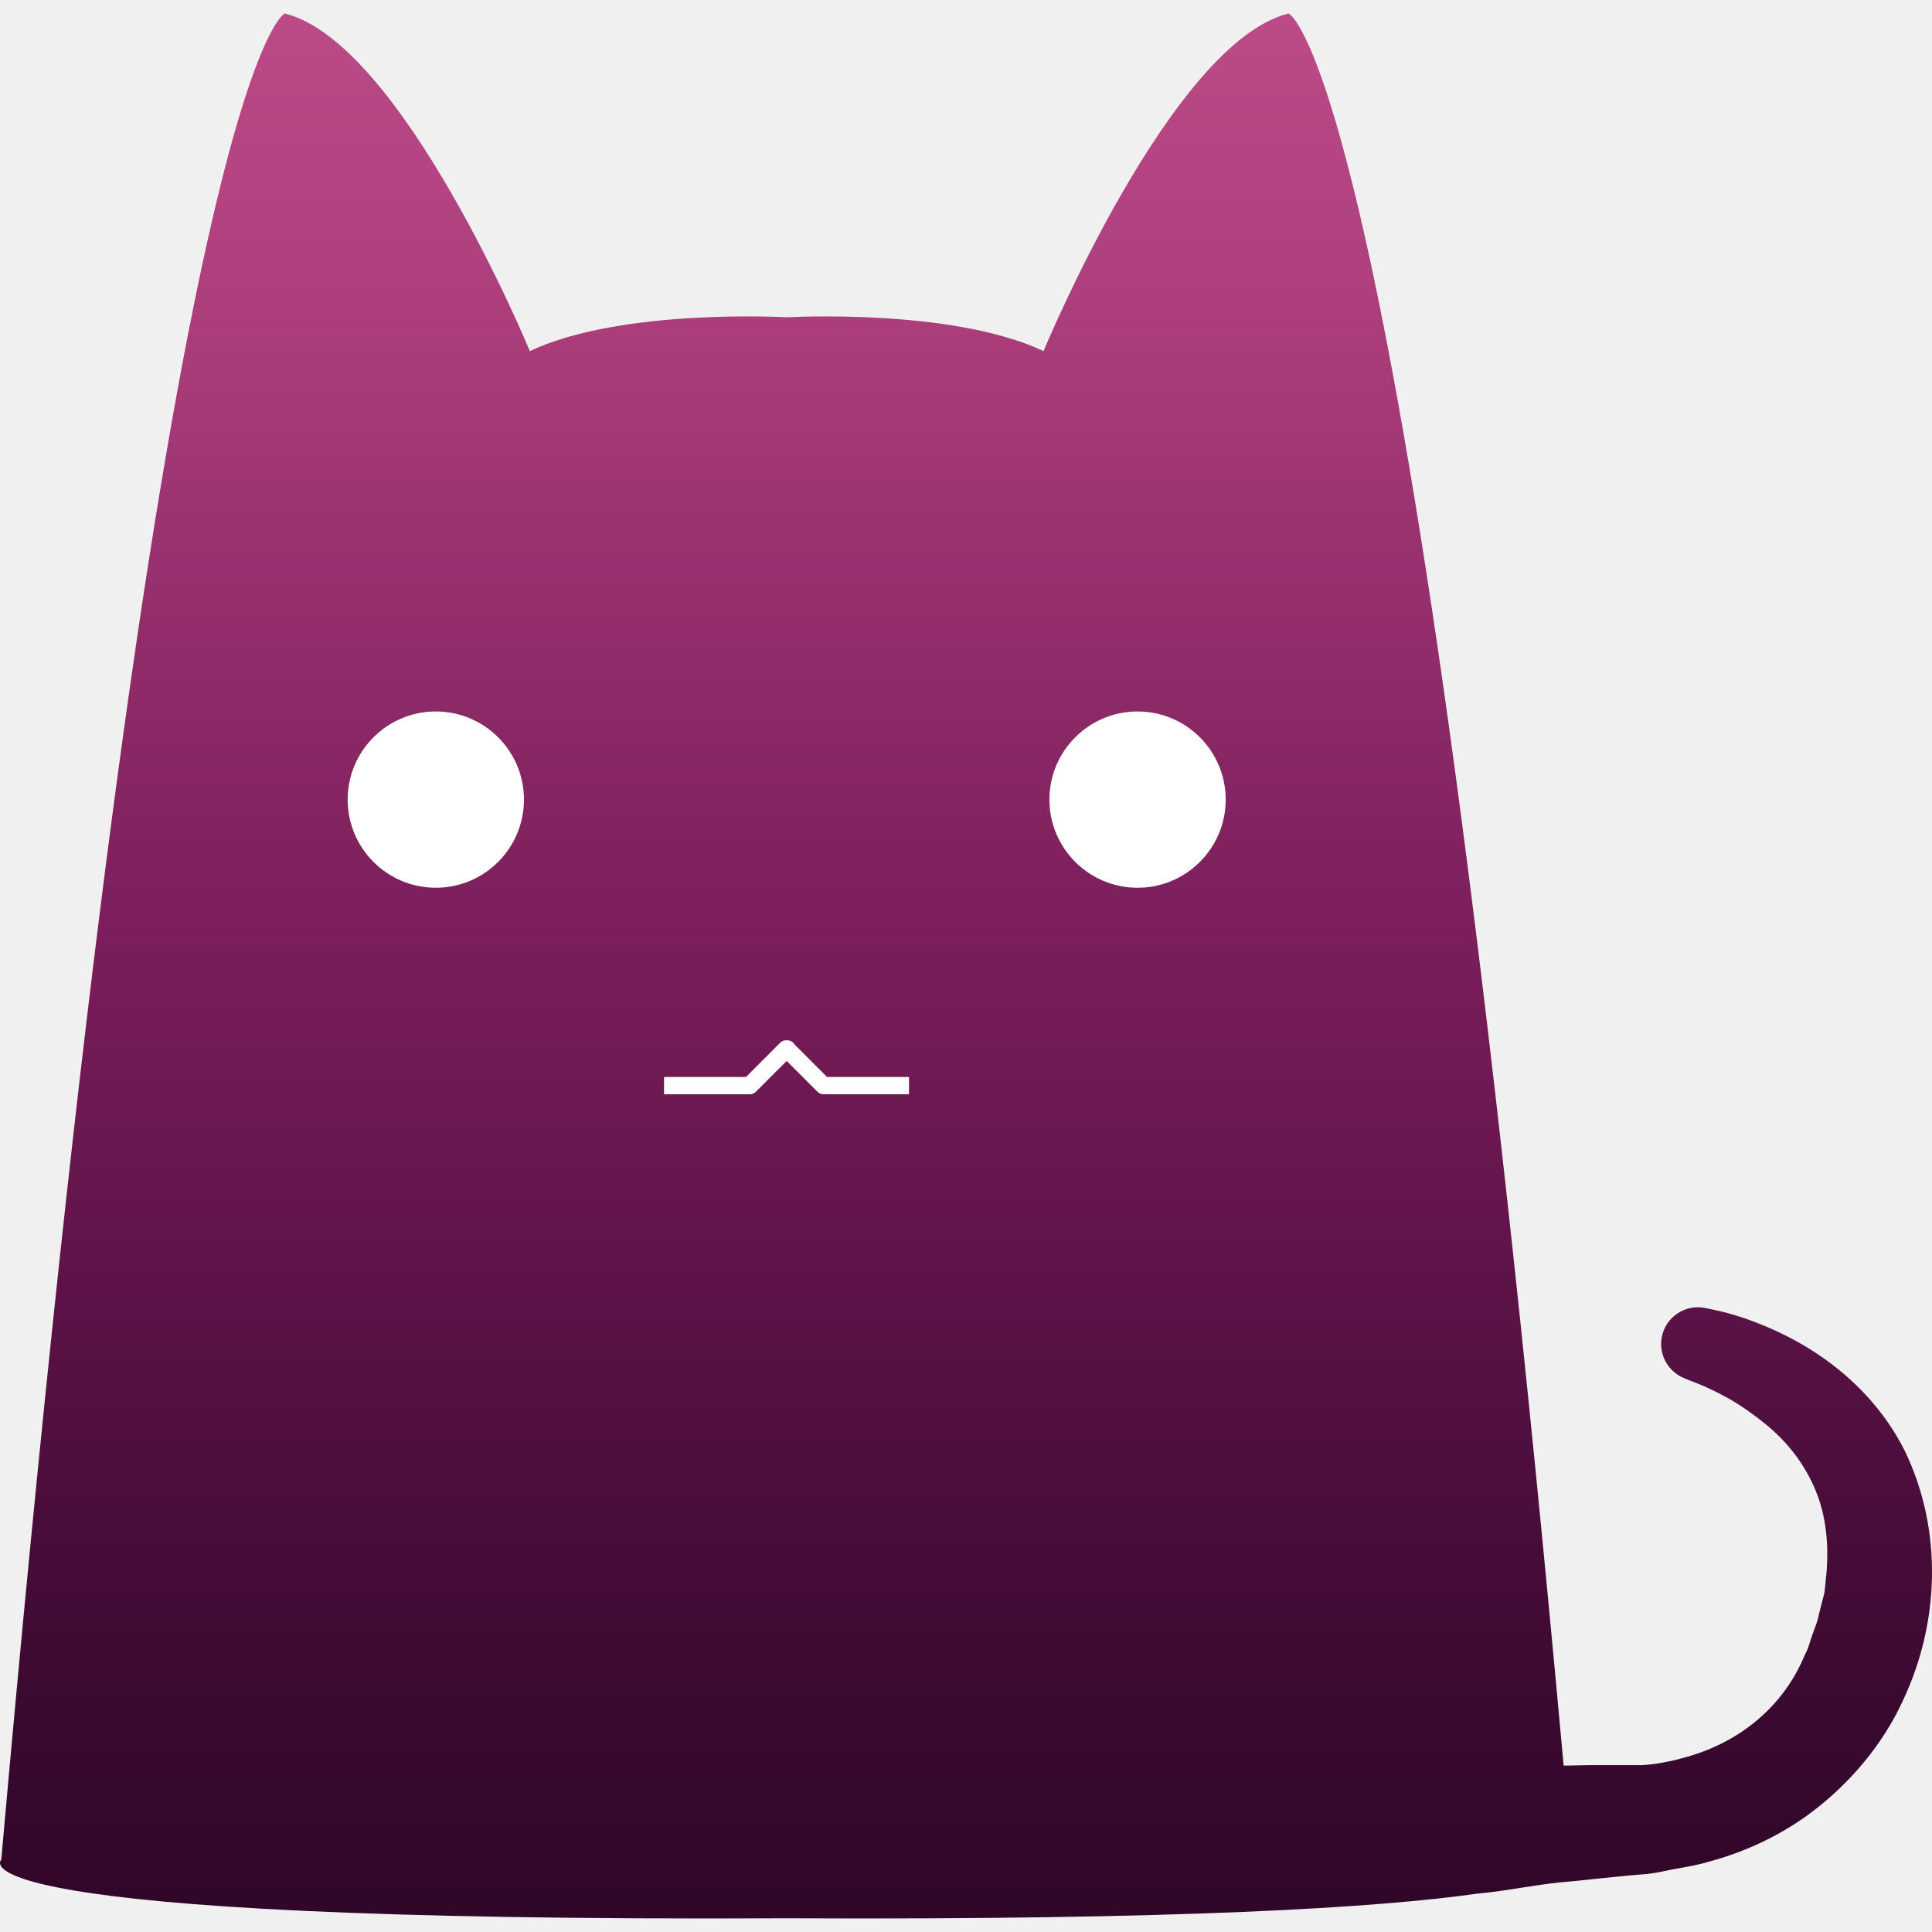
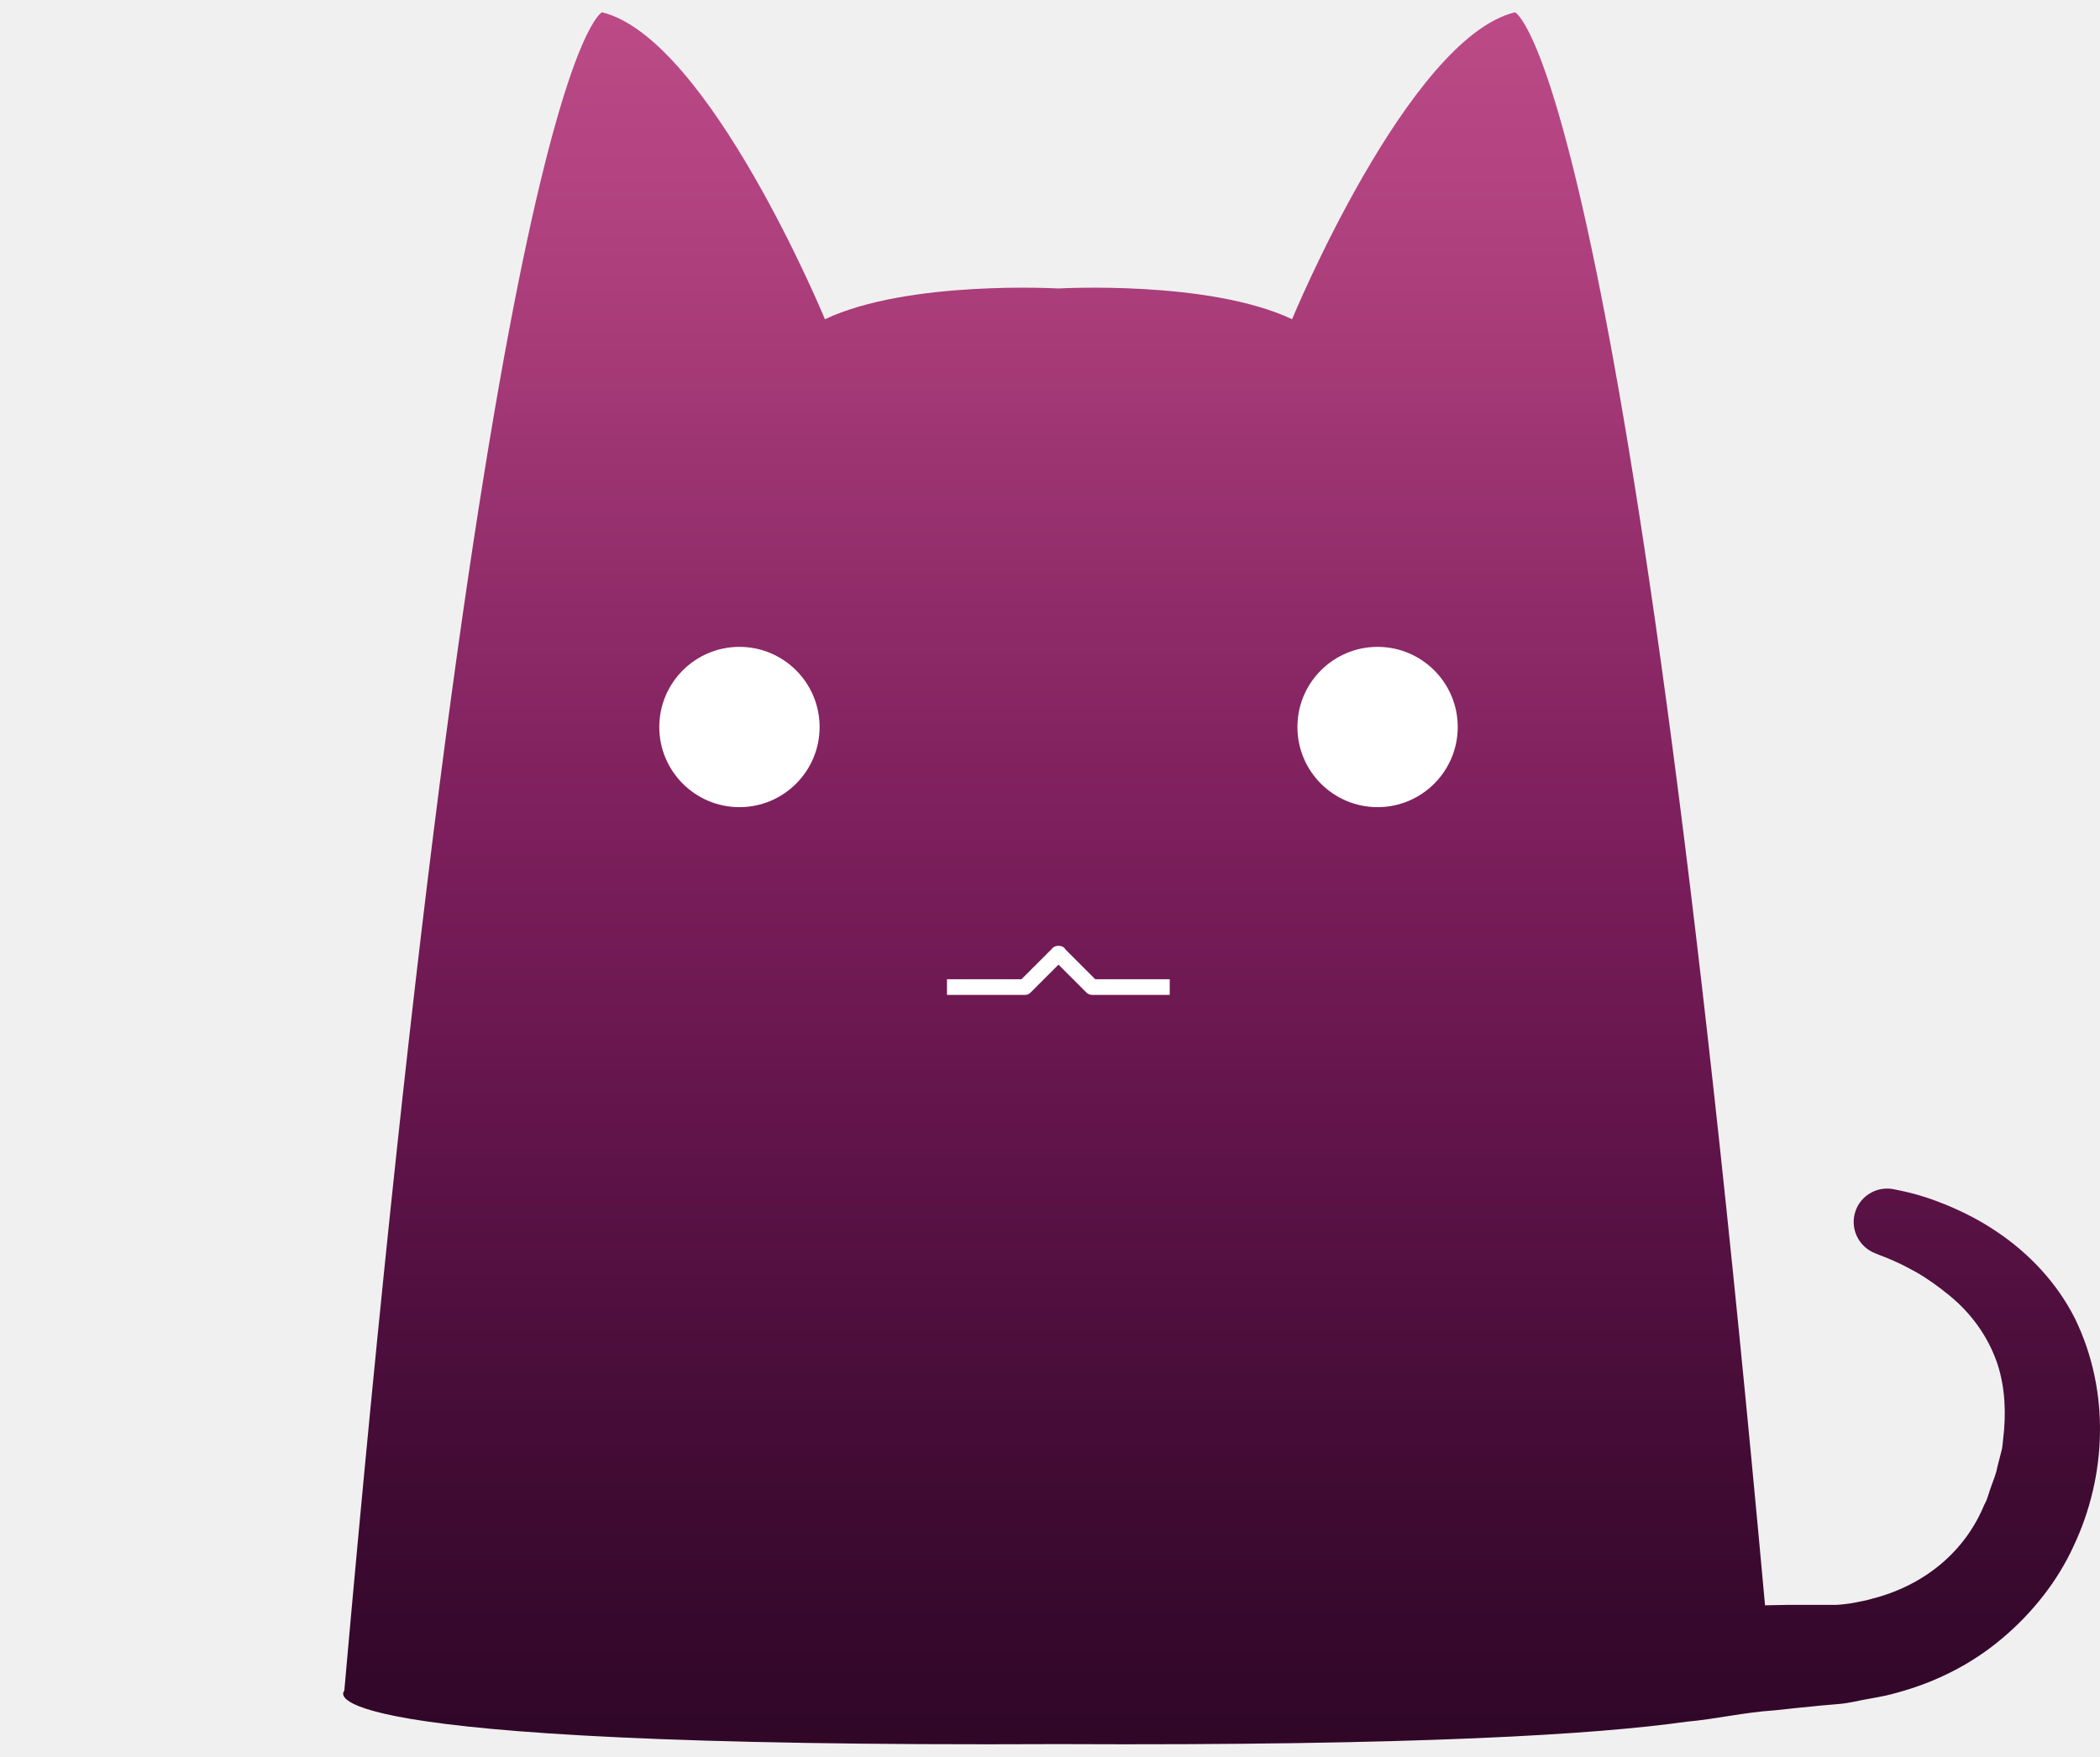
- <svg xmlns="http://www.w3.org/2000/svg" viewBox="0 0 1024 1024">
+ <svg xmlns="http://www.w3.org/2000/svg" viewBox="0 0 1224 1024">
  <defs>
-     <linearGradient id="a" x1="512" x2="512" y1="0" y2="1024" gradientUnits="userSpaceOnUse">
+     <linearGradient id="a" x1="512" x2="512" y1="0" y2="1024" gradientTransform="translate(200)" gradientUnits="userSpaceOnUse">
      <stop offset="0" stop-color="#bc4a87" />
      <stop offset=".032" stop-color="#b94985" />
      <stop offset=".065" stop-color="#b64683" />
      <stop offset=".097" stop-color="#b34481" />
      <stop offset=".129" stop-color="#af417e" />
      <stop offset=".161" stop-color="#ab3e7b" />
      <stop offset=".194" stop-color="#a73b78" />
      <stop offset=".226" stop-color="#a23875" />
      <stop offset=".258" stop-color="#9d3472" />
      <stop offset=".29" stop-color="#98316f" />
      <stop offset=".323" stop-color="#932e6b" />
      <stop offset=".355" stop-color="#8e2a68" />
      <stop offset=".387" stop-color="#892765" />
      <stop offset=".419" stop-color="#842461" />
      <stop offset=".452" stop-color="#7f215e" />
      <stop offset=".484" stop-color="#7b1e5b" />
      <stop offset=".516" stop-color="#761c58" />
      <stop offset=".548" stop-color="#711a54" />
      <stop offset=".581" stop-color="#6c1851" />
      <stop offset=".613" stop-color="#66164d" />
      <stop offset=".645" stop-color="#61144a" />
      <stop offset=".677" stop-color="#5b1246" />
      <stop offset=".71" stop-color="#551142" />
      <stop offset=".742" stop-color="#500f3f" />
      <stop offset=".774" stop-color="#4b0e3b" />
      <stop offset=".806" stop-color="#460c38" />
      <stop offset=".839" stop-color="#410b34" />
      <stop offset=".871" stop-color="#3d0a31" />
      <stop offset=".903" stop-color="#39092e" />
      <stop offset=".935" stop-color="#35082c" />
      <stop offset=".968" stop-color="#320729" />
      <stop offset="1" stop-color="#300728" />
    </linearGradient>
  </defs>
-   <path fill="#fff" d="M160 320h540v360H160z" />
-   <path d="M230.99 470.531c-25.785 0-46.721-20.938-46.721-46.722s20.937-46.721 46.721-46.721 46.72 20.938 46.72 46.721c0 25.784-20.937 46.722-46.72 46.722m120.963 109.442v-9.144h43.428l17.647-17.645c.914-1.281 2.377-1.829 3.84-1.829 1.737 0 3.382.64 4.206 2.194l17.279 17.28h43.43v9.144h-45.349a4.67 4.67 0 0 1-3.201-1.372l-16.274-16.275-16.275 16.275a4.3 4.3 0 0 1-3.2 1.372h-45.531m250.975-109.442c-25.783 0-46.72-20.938-46.72-46.722s20.937-46.721 46.72-46.721c25.784 0 46.722 20.938 46.722 46.721 0 25.784-20.938 46.722-46.722 46.722M.676 985.649s-35.932 33.281 416.191 31.081c209.376 1.01 314.062-5.67 366.178-13.07 17.281-1.55 33.189-5.395 50.836-6.578 0 0 27.703-3.018 37.029-3.658 7.039-.461 13.074-2.289 18.926-3.204 5.578-1.006 11.154-2.011 16.549-3.657 21.669-5.943 42.602-16.275 60.34-31.268 17.739-14.813 32.647-33.648 41.975-54.219 19.01-40.23 21.48-89.693.73-132.392-10.61-21.12-27.155-38.309-45.446-50.56-9.14-6.218-18.832-11.246-28.707-15.36-4.938-2.013-9.875-3.932-15.086-5.486-5.304-1.647-10.058-2.743-16.458-4.023-10.582-2.116-20.869 4.77-22.949 15.36-1.828 9.417 3.475 18.56 12.069 21.943l2.469 1.006c2.651 1.005 6.949 2.651 10.515 4.389 3.748 1.645 7.314 3.657 10.879 5.577 7.04 4.022 13.532 8.777 19.567 13.715 12.162 9.966 20.937 22.126 26.242 35.291 5.394 13.166 6.764 28.253 5.571 42.972-.454 3.658-.631 7.315-1.183 10.972l-2.83 11.063c-.641 3.749-2.199 7.224-3.481 10.881-1.37 3.565-2.1 7.497-4.023 10.696-11.427 27.887-35.474 47.179-65.098 54.768-3.565 1.097-7.314 1.737-10.971 2.469-3.474.64-7.771 1.097-10.057 1.188h-27.521l-14.171.274C746.838 33.859 683.021 7.161 683.021 7.161 620.757 22.339 553.098 186.09 553.098 186.09c-48.641-22.949-136.14-17.92-136.14-17.92s-87.499-5.029-136.14 17.92c0 0-67.658-163.751-129.921-178.929 0 0-66.195 27.612-150.22 978.488z" style="fill:url(#a)" />
+   <path fill="#fff" d="M342 320h540v360H342z" />
+   <path d="M430.991 470.531c-25.785 0-46.721-20.938-46.721-46.722s20.937-46.721 46.721-46.721 46.72 20.938 46.72 46.721c0 25.784-20.937 46.722-46.72 46.722m120.963 109.442v-9.144h43.428l17.647-17.645c.914-1.281 2.377-1.829 3.84-1.829 1.737 0 3.382.64 4.206 2.194l17.279 17.28h43.43v9.144h-45.349a4.67 4.67 0 0 1-3.201-1.372l-16.274-16.275-16.275 16.275a4.3 4.3 0 0 1-3.2 1.372zm250.975-109.442c-25.783 0-46.72-20.938-46.72-46.722s20.937-46.721 46.72-46.721c25.784 0 46.722 20.938 46.722 46.721 0 25.784-20.938 46.722-46.722 46.722M200.677 985.649s-35.932 33.281 416.191 31.081c209.376 1.01 314.062-5.67 366.178-13.07 17.284-1.55 33.194-5.395 50.834-6.578 0 0 27.71-3.018 37.03-3.658 7.04-.461 13.07-2.289 18.93-3.204 5.57-1.006 11.15-2.011 16.55-3.657 21.67-5.943 42.6-16.275 60.34-31.268 17.73-14.813 32.64-33.648 41.97-54.219 19.01-40.23 21.48-89.693.73-132.392-10.61-21.12-27.15-38.309-45.45-50.56-9.13-6.218-18.83-11.246-28.7-15.36-4.94-2.013-9.88-3.932-15.09-5.486-5.3-1.647-10.06-2.743-16.46-4.023-10.58-2.116-20.86 4.77-22.94 15.36-1.83 9.417 3.47 18.56 12.06 21.943l2.47 1.006c2.65 1.005 6.95 2.651 10.52 4.389 3.75 1.645 7.31 3.657 10.88 5.577 7.04 4.022 13.53 8.777 19.56 13.715 12.17 9.966 20.94 22.126 26.25 35.291 5.39 13.166 6.76 28.253 5.57 42.972-.46 3.658-.63 7.315-1.19 10.972l-2.83 11.063c-.64 3.749-2.2 7.224-3.48 10.881-1.37 3.565-2.1 7.497-4.02 10.696-11.43 27.887-35.47 47.179-65.1 54.768-3.56 1.097-7.31 1.737-10.97 2.469-3.47.64-7.77 1.097-10.06 1.188h-27.52l-14.17.274C946.839 33.859 883.022 7.161 883.022 7.161 820.758 22.339 753.099 186.09 753.099 186.09c-48.641-22.949-136.14-17.92-136.14-17.92s-87.499-5.029-136.14 17.92c0 0-67.658-163.751-129.921-178.929 0 0-66.195 27.612-150.22 978.488z" style="fill:url(#a)" />
</svg>
